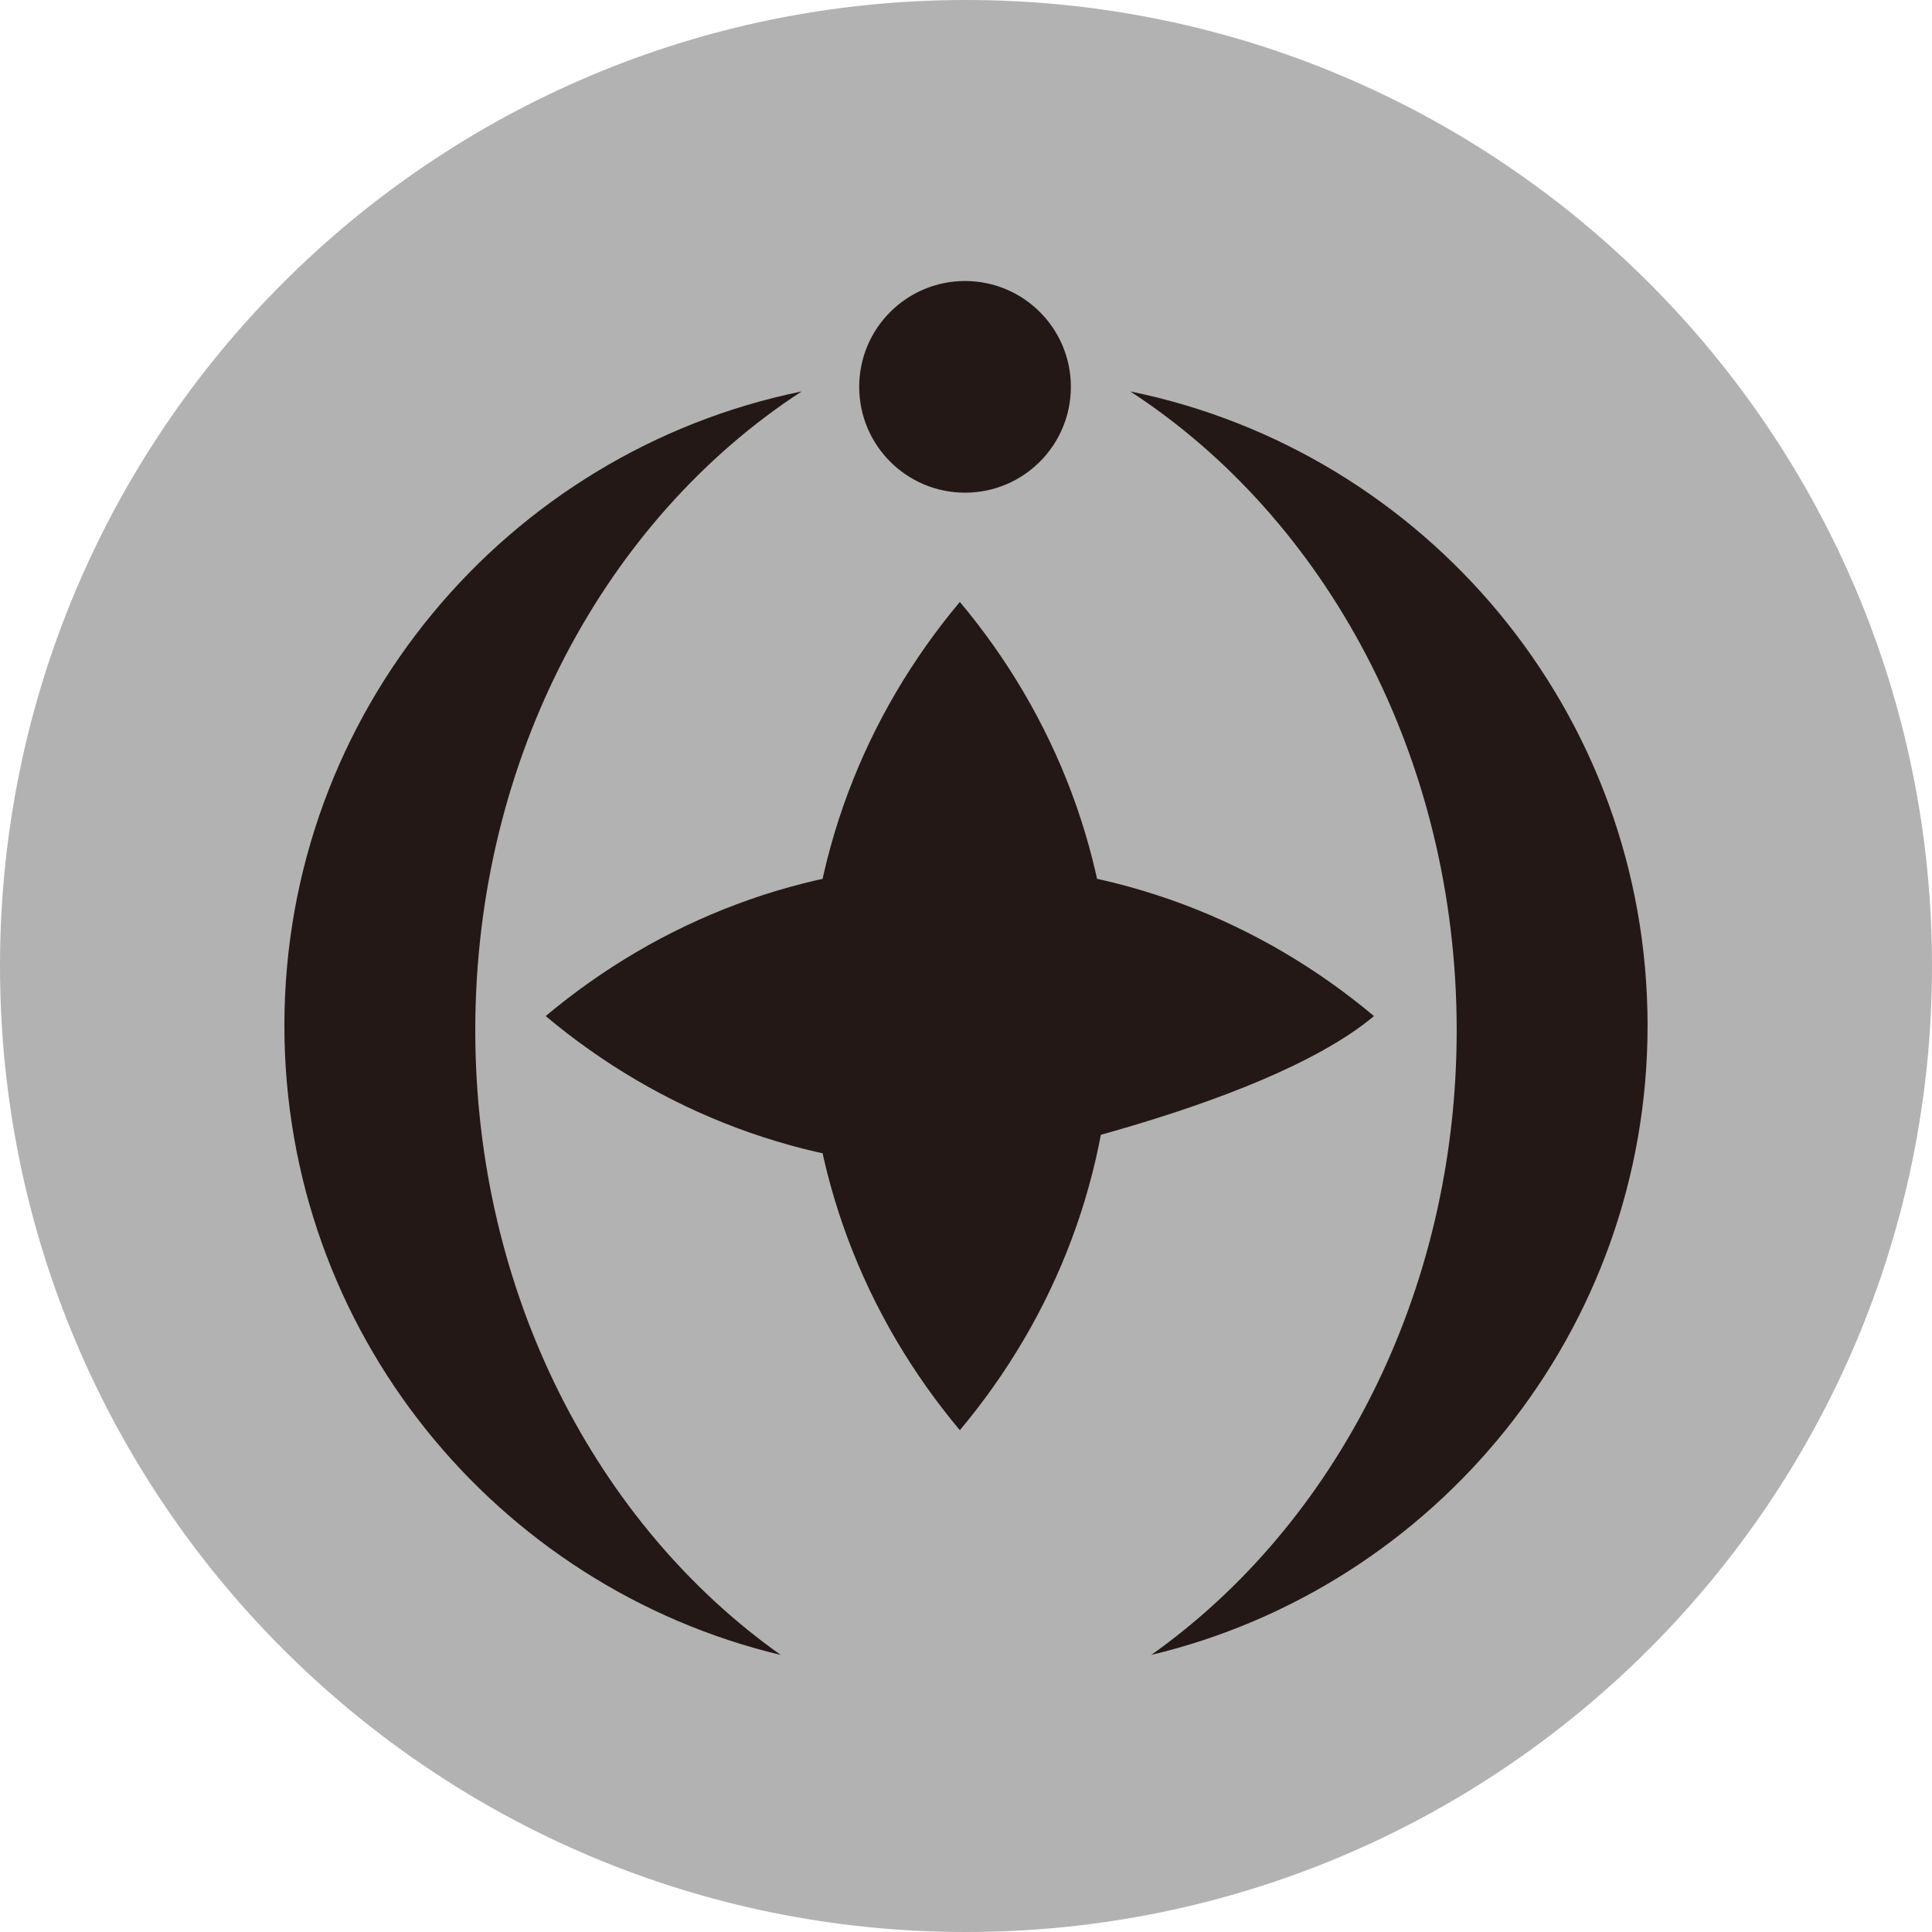
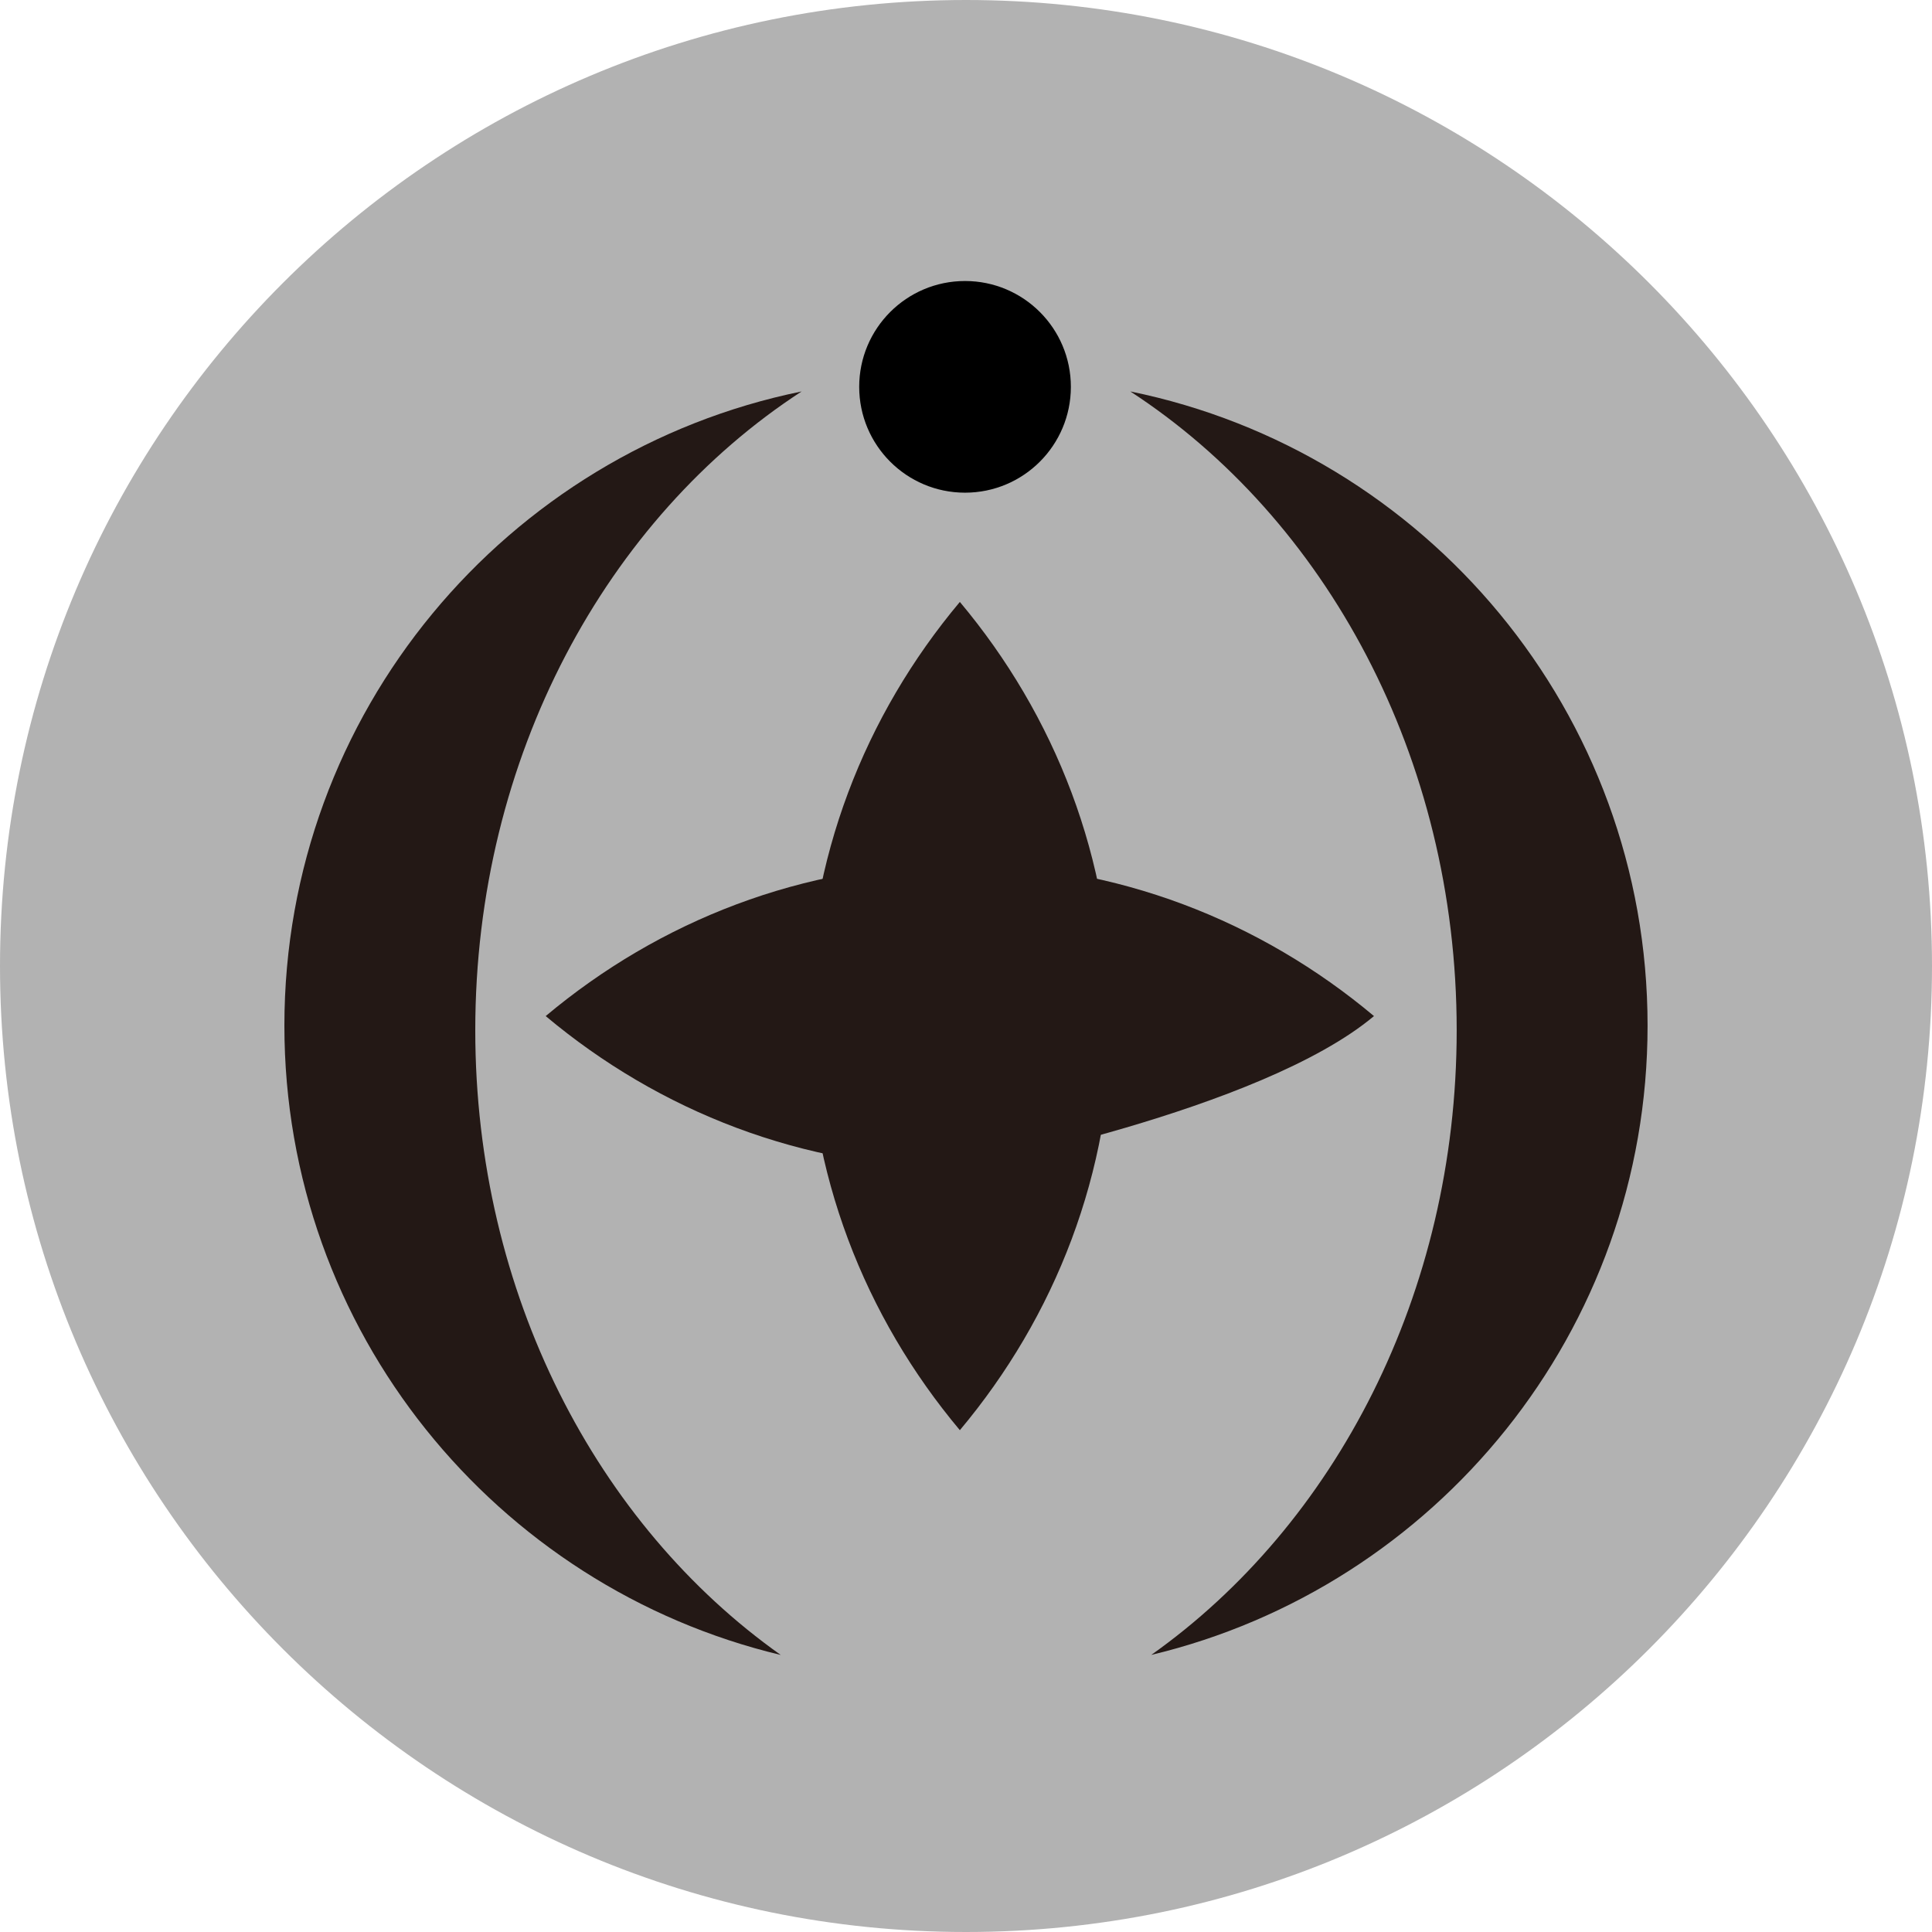
<svg xmlns="http://www.w3.org/2000/svg" version="1.1" id="Ebene_1" x="0px" y="0px" width="100px" height="100px" viewBox="0 0 100 100" enable-background="new 0 0 100 100" xml:space="preserve">
  <circle fill="#B2B2B2" cx="50" cy="50" r="50" />
  <path fill="#231815" d="M24.6,53.326c0-14.16,6.805-26.504,16.893-33.065C26.216,23.375,14.72,36.888,14.72,53.086  c0,15.811,10.959,29.055,25.691,32.574C30.92,78.938,24.6,66.973,24.6,53.326z" />
  <path fill="#231815" d="M75.398,53.324c0-14.157-6.806-26.501-16.894-33.063c15.28,3.114,26.774,16.627,26.774,32.823  c0,15.813-10.959,29.055-25.689,32.574C69.079,78.936,75.398,66.971,75.398,53.324z" />
  <path fill="#231815" d="M41.806,52.592c0,8.113,2.951,15.564,7.876,21.434c4.923-5.868,7.873-13.317,7.873-21.434  c0-8.117-2.949-15.566-7.873-21.436C44.758,37.024,41.806,44.476,41.806,52.592z" />
  <path fill="#231815" d="M49.682,44.716c-8.116,0-15.565,2.952-21.437,7.876c5.869,4.922,13.319,7.875,21.437,7.875  c0.115,0,15.563-2.951,21.435-7.875C65.246,47.667,57.797,44.716,49.682,44.716z" />
-   <circle fill="#231815" cx="49.95" cy="20.023" r="5.478" />
+   <circle fill="currentcolor" cx="49.95" cy="20.023" r="5.478" />
</svg>
